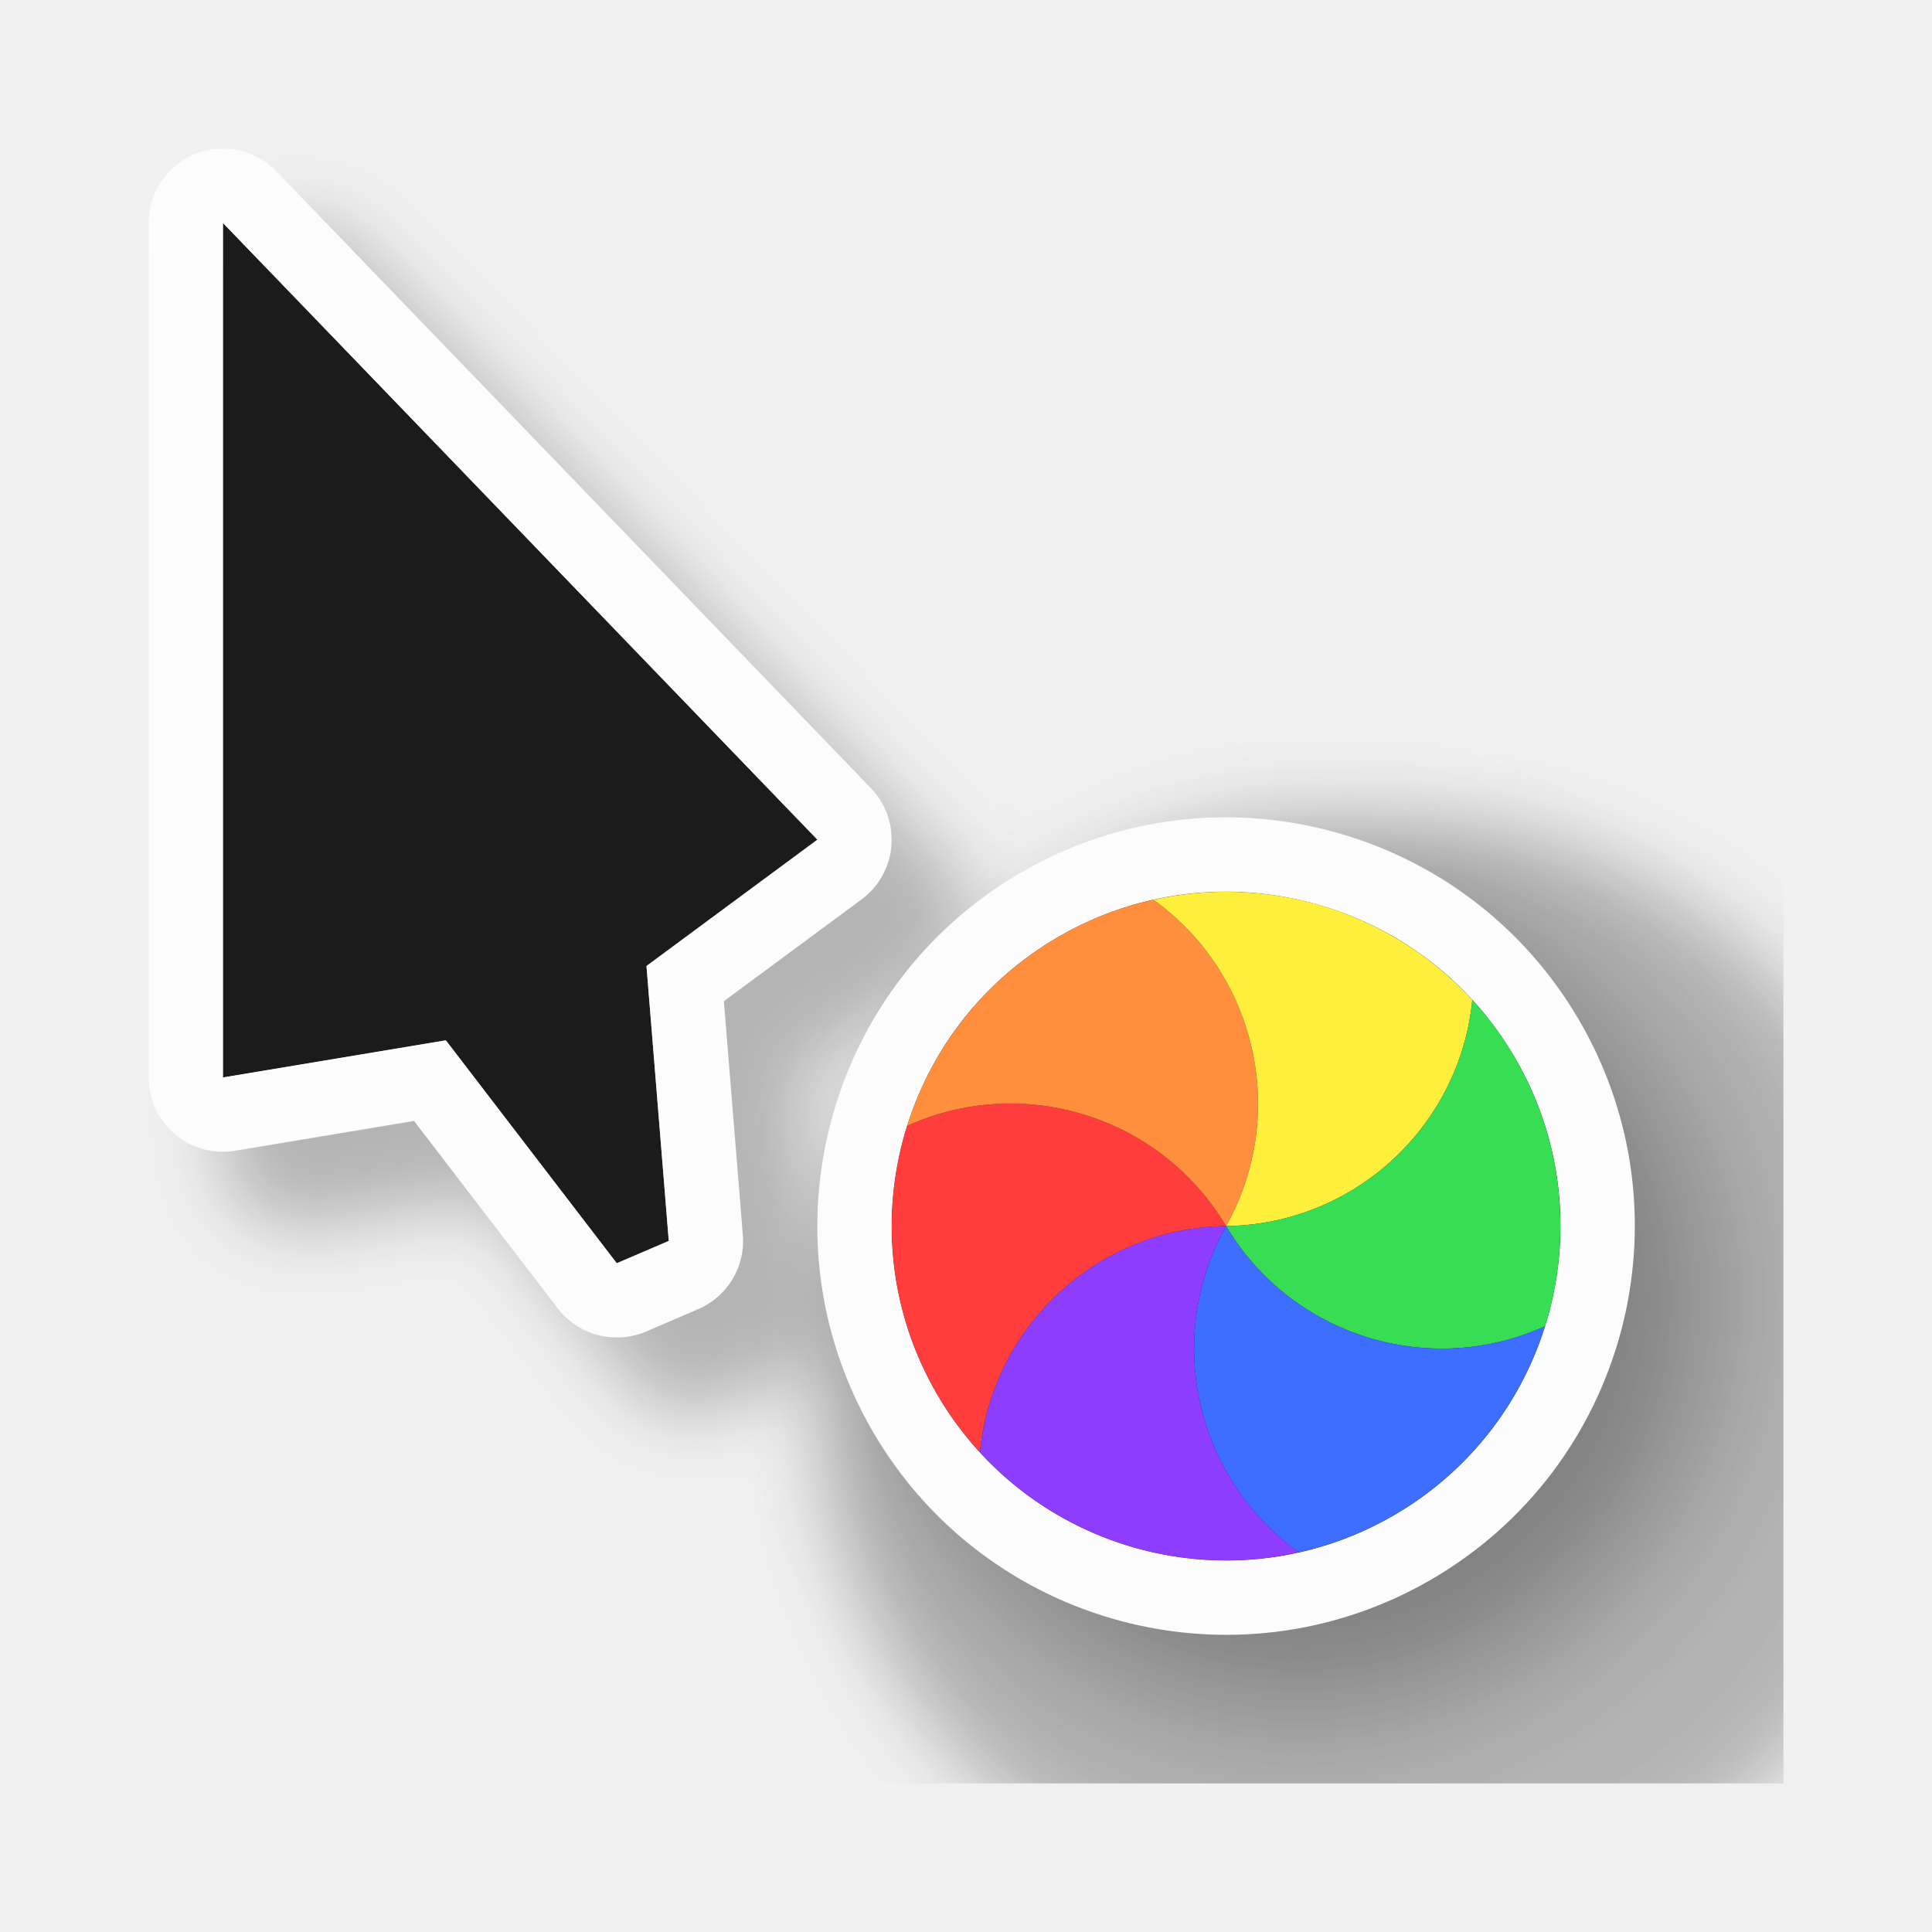
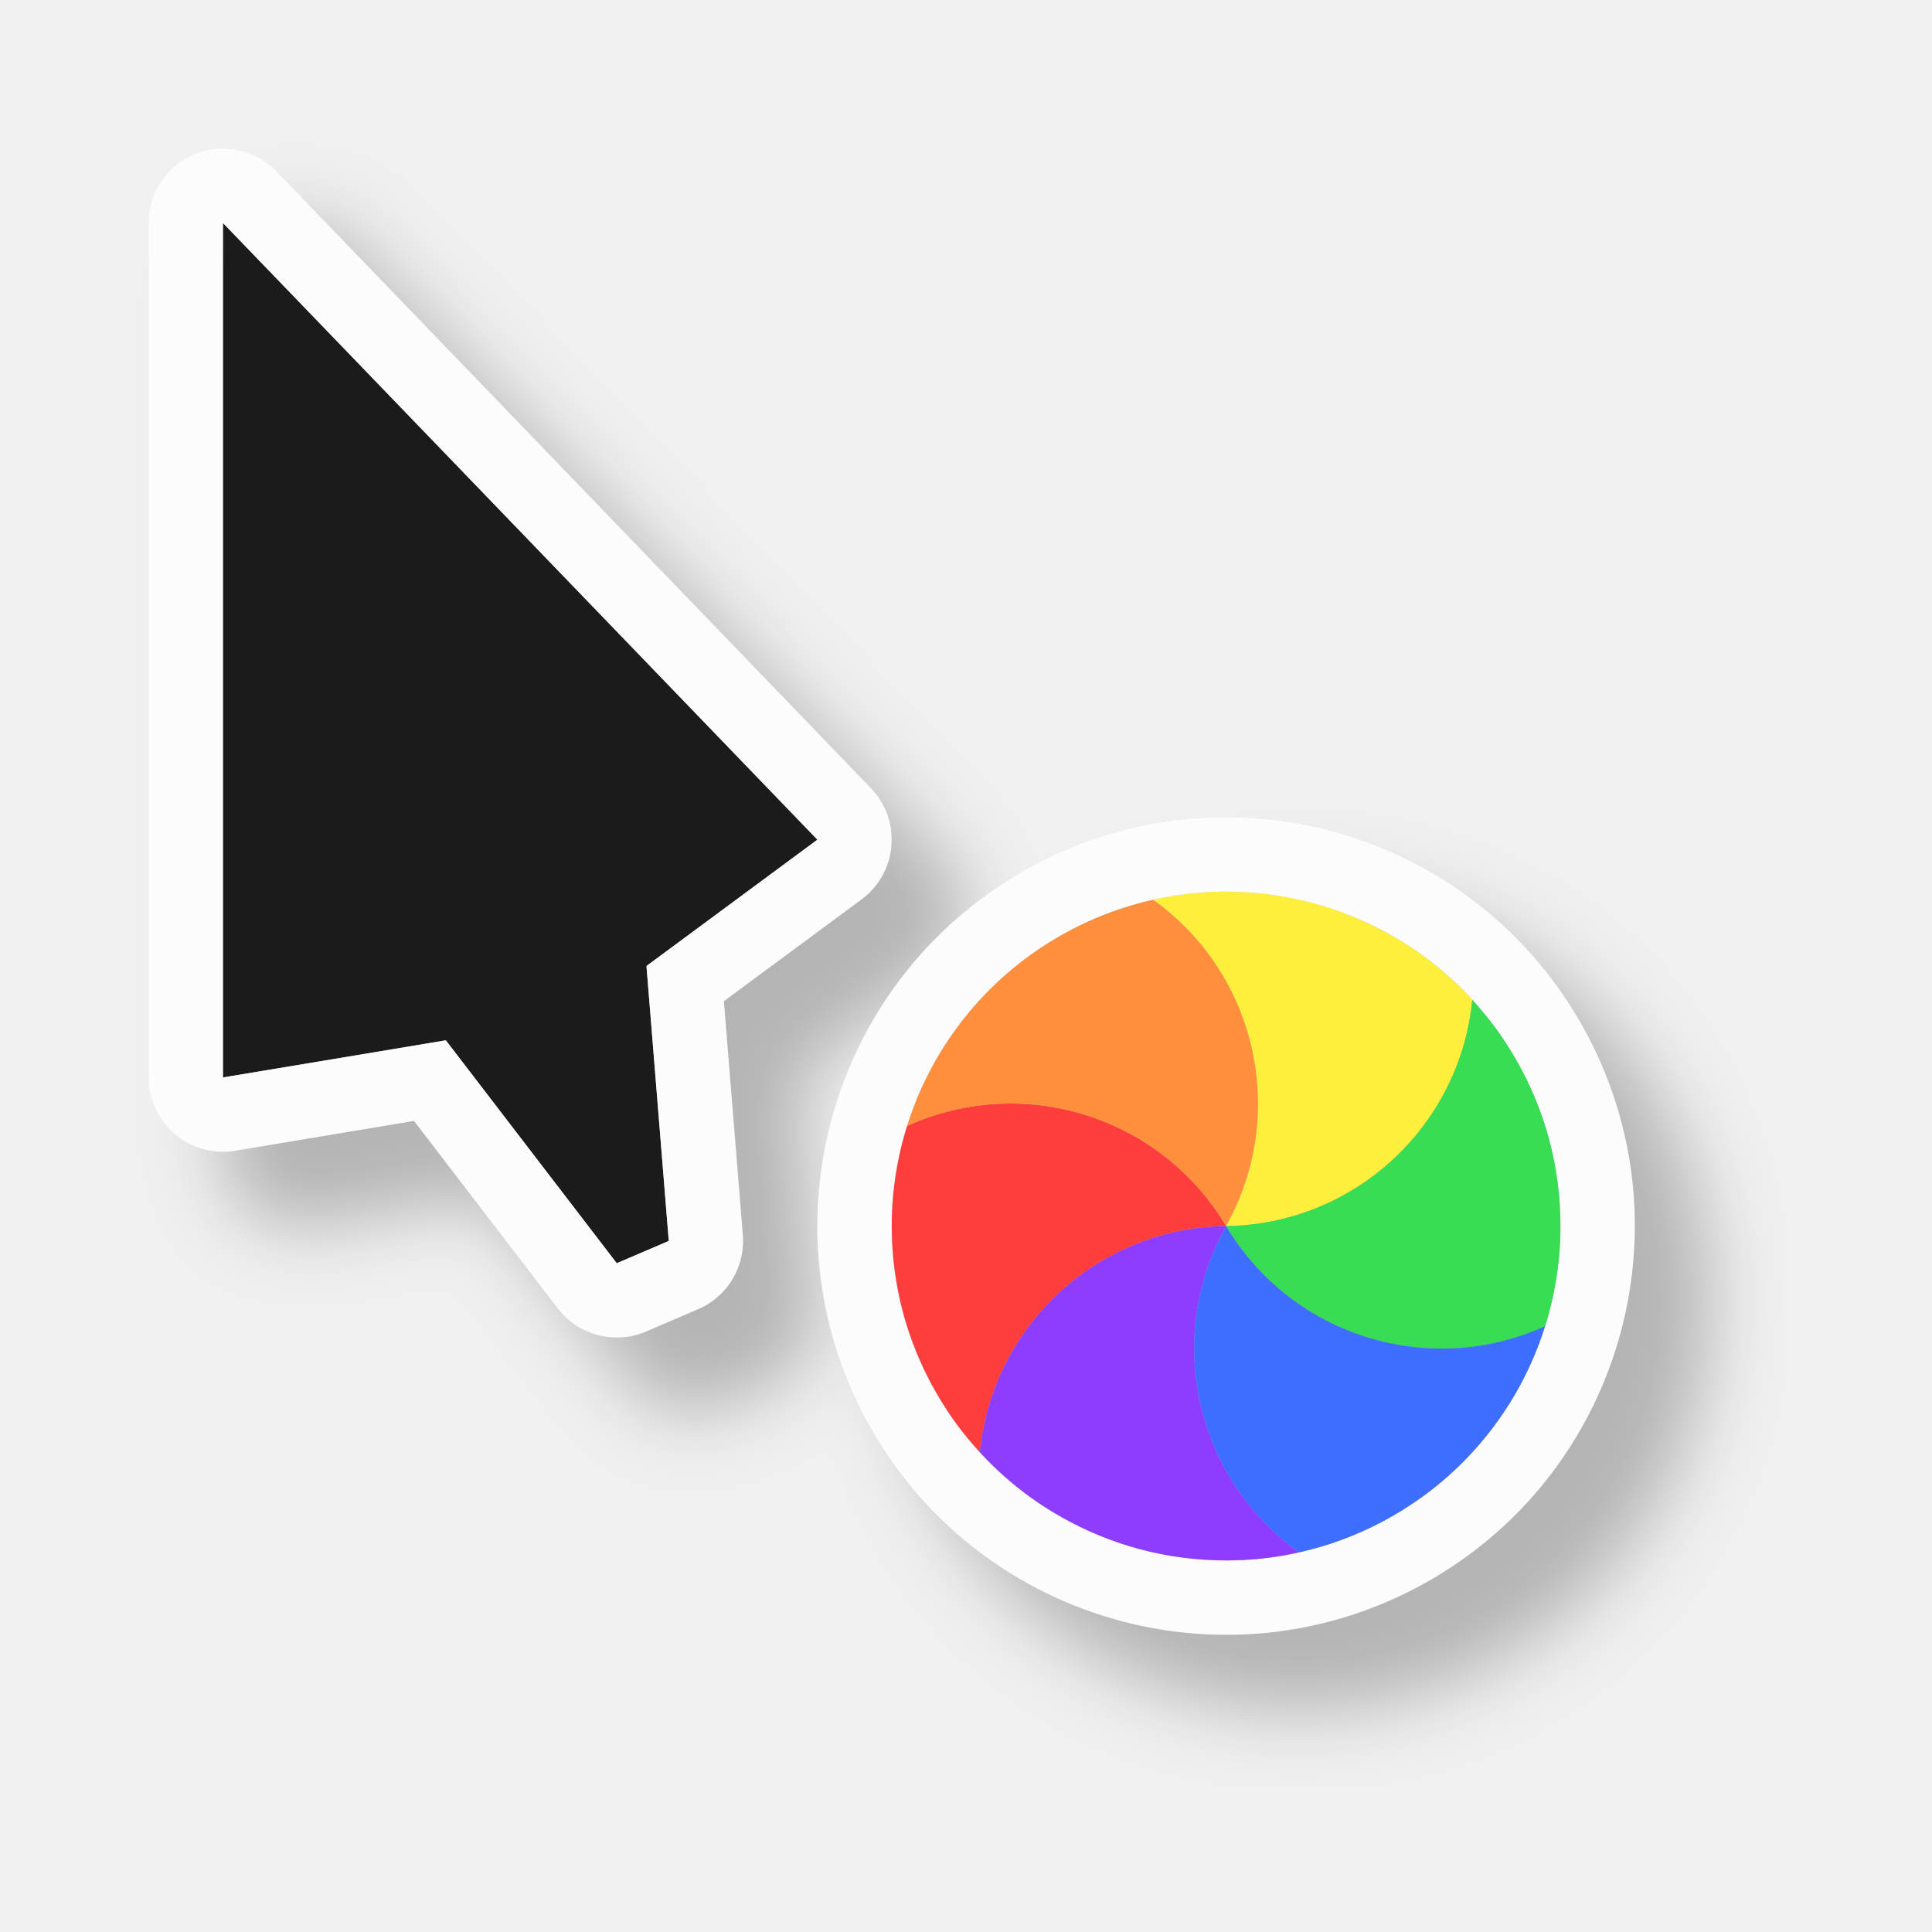
<svg xmlns="http://www.w3.org/2000/svg" width="26" height="26" viewBox="0 0 26 26" fill="none">
  <g clip-path="url(#clip0_173_1949)" filter="url(#filter0_d_173_1949)">
    <mask id="path-1-outside-1_173_1949" maskUnits="userSpaceOnUse" x="2" y="2" width="10" height="16" fill="black">
      <rect fill="white" x="2" y="2" width="10" height="16" />
      <path d="M11 11.3L3 3L3 14.5L6 14L8.3 17L9 16.7L8.7 13L11 11.3Z" />
    </mask>
    <path d="M11 11.3L3 3L3 14.5L6 14L8.3 17L9 16.7L8.7 13L11 11.3Z" fill="#1B1B1B" />
    <path d="M11 11.3L3 3L3 14.5L6 14L8.3 17L9 16.7L8.7 13L11 11.3Z" stroke="#FCFCFC" stroke-width="2" stroke-linejoin="round" mask="url(#path-1-outside-1_173_1949)" />
-     <g filter="url(#filter1_d_173_1949)">
-       <circle cx="16.5" cy="16.5" r="4.5" transform="rotate(-120 16.5 16.5)" fill="#1B1B1B" />
-       <circle cx="16.5" cy="16.5" r="5" transform="rotate(-120 16.5 16.5)" stroke="#FCFCFC" stroke-linejoin="round" />
-     </g>
+     <circle cx="16.5" cy="16.5" r="5" transform="rotate(-120 16.5 16.5)" stroke="#FCFCFC" stroke-linejoin="round" />
    <path d="M13.187 19.544C13.066 19.412 12.952 19.273 12.847 19.128C12.761 19.007 12.679 18.881 12.604 18.75C12.402 18.401 12.253 18.036 12.153 17.665C12.054 17.293 12.001 16.903 12.001 16.5C12.001 16.348 12.008 16.198 12.023 16.051C12.054 15.745 12.116 15.444 12.207 15.152C13.757 14.448 15.615 15.012 16.5 16.5C14.768 16.523 13.351 17.85 13.187 19.544Z" fill="#FF3D3D" />
    <path d="M12.207 15.152C12.261 14.982 12.324 14.814 12.398 14.65C12.459 14.515 12.528 14.382 12.603 14.25C12.805 13.902 13.046 13.59 13.318 13.318C13.59 13.046 13.902 12.805 14.25 12.604C14.382 12.528 14.515 12.459 14.651 12.398C14.93 12.272 15.222 12.175 15.521 12.108C16.906 13.098 17.346 14.989 16.5 16.5C15.614 15.012 13.757 14.448 12.207 15.152Z" fill="#FF8E3D" />
    <path d="M15.521 12.108C15.695 12.069 15.872 12.041 16.051 12.023C16.198 12.008 16.348 12.001 16.5 12.001C16.903 12.001 17.293 12.054 17.665 12.153C18.036 12.253 18.401 12.402 18.75 12.604C18.881 12.679 19.007 12.761 19.128 12.847C19.377 13.027 19.606 13.231 19.814 13.456C19.649 15.15 18.232 16.477 16.5 16.5C17.346 14.989 16.905 13.098 15.521 12.108Z" fill="#FFEF3D" />
    <path d="M19.813 13.456C19.934 13.588 20.048 13.727 20.153 13.872C20.239 13.993 20.321 14.119 20.396 14.25C20.598 14.599 20.747 14.964 20.847 15.335C20.946 15.707 20.999 16.097 20.999 16.5C20.999 16.652 20.992 16.801 20.977 16.949C20.946 17.255 20.884 17.556 20.793 17.848C19.243 18.552 17.385 17.988 16.5 16.5C18.232 16.477 19.649 15.15 19.813 13.456Z" fill="#37DD53" />
    <path d="M20.793 17.847C20.739 18.018 20.676 18.186 20.602 18.349C20.541 18.485 20.472 18.618 20.397 18.75C20.195 19.098 19.954 19.41 19.682 19.682C19.41 19.954 19.099 20.195 18.75 20.396C18.618 20.472 18.485 20.541 18.349 20.602C18.07 20.728 17.778 20.825 17.479 20.891C16.095 19.902 15.654 18.011 16.5 16.5C17.386 17.988 19.244 18.552 20.793 17.847Z" fill="#3D6EFF" />
    <path d="M17.48 20.891C17.305 20.93 17.128 20.959 16.949 20.977C16.802 20.992 16.652 20.999 16.5 20.999C16.097 20.999 15.707 20.946 15.335 20.847C14.964 20.747 14.599 20.598 14.25 20.396C14.119 20.321 13.993 20.239 13.872 20.153C13.623 19.973 13.394 19.769 13.187 19.544C13.351 17.85 14.768 16.522 16.5 16.5C15.654 18.011 16.095 19.902 17.48 20.891Z" fill="#8E3DFF" />
  </g>
  <defs>
    <filter id="filter0_d_173_1949" x="0" y="0" width="26" height="26" filterUnits="userSpaceOnUse" color-interpolation-filters="sRGB">
      <feFlood flood-opacity="0" result="BackgroundImageFix" />
      <feColorMatrix in="SourceAlpha" type="matrix" values="0 0 0 0 0 0 0 0 0 0 0 0 0 0 0 0 0 0 127 0" result="hardAlpha" />
      <feOffset dx="1" dy="1" />
      <feGaussianBlur stdDeviation="0.5" />
      <feColorMatrix type="matrix" values="0 0 0 0 0 0 0 0 0 0 0 0 0 0 0 0 0 0 0.25 0" />
      <feBlend mode="normal" in2="BackgroundImageFix" result="effect1_dropShadow_173_1949" />
      <feBlend mode="normal" in="SourceGraphic" in2="effect1_dropShadow_173_1949" result="shape" />
    </filter>
-     <filter id="filter1_d_173_1949" x="9.999" y="9.999" width="15.002" height="15.002" filterUnits="userSpaceOnUse" color-interpolation-filters="sRGB">
-       <feFlood flood-opacity="0" result="BackgroundImageFix" />
-       <feColorMatrix in="SourceAlpha" type="matrix" values="0 0 0 0 0 0 0 0 0 0 0 0 0 0 0 0 0 0 127 0" result="hardAlpha" />
-       <feOffset dx="1" dy="1" />
-       <feGaussianBlur stdDeviation="1" />
-       <feColorMatrix type="matrix" values="0 0 0 0 0 0 0 0 0 0 0 0 0 0 0 0 0 0 0.3 0" />
-       <feBlend mode="normal" in2="BackgroundImageFix" result="effect1_dropShadow_173_1949" />
-       <feBlend mode="normal" in="SourceGraphic" in2="effect1_dropShadow_173_1949" result="shape" />
-     </filter>
    <clipPath id="clip0_173_1949">
      <rect width="24" height="24" fill="white" />
    </clipPath>
  </defs>
</svg>
